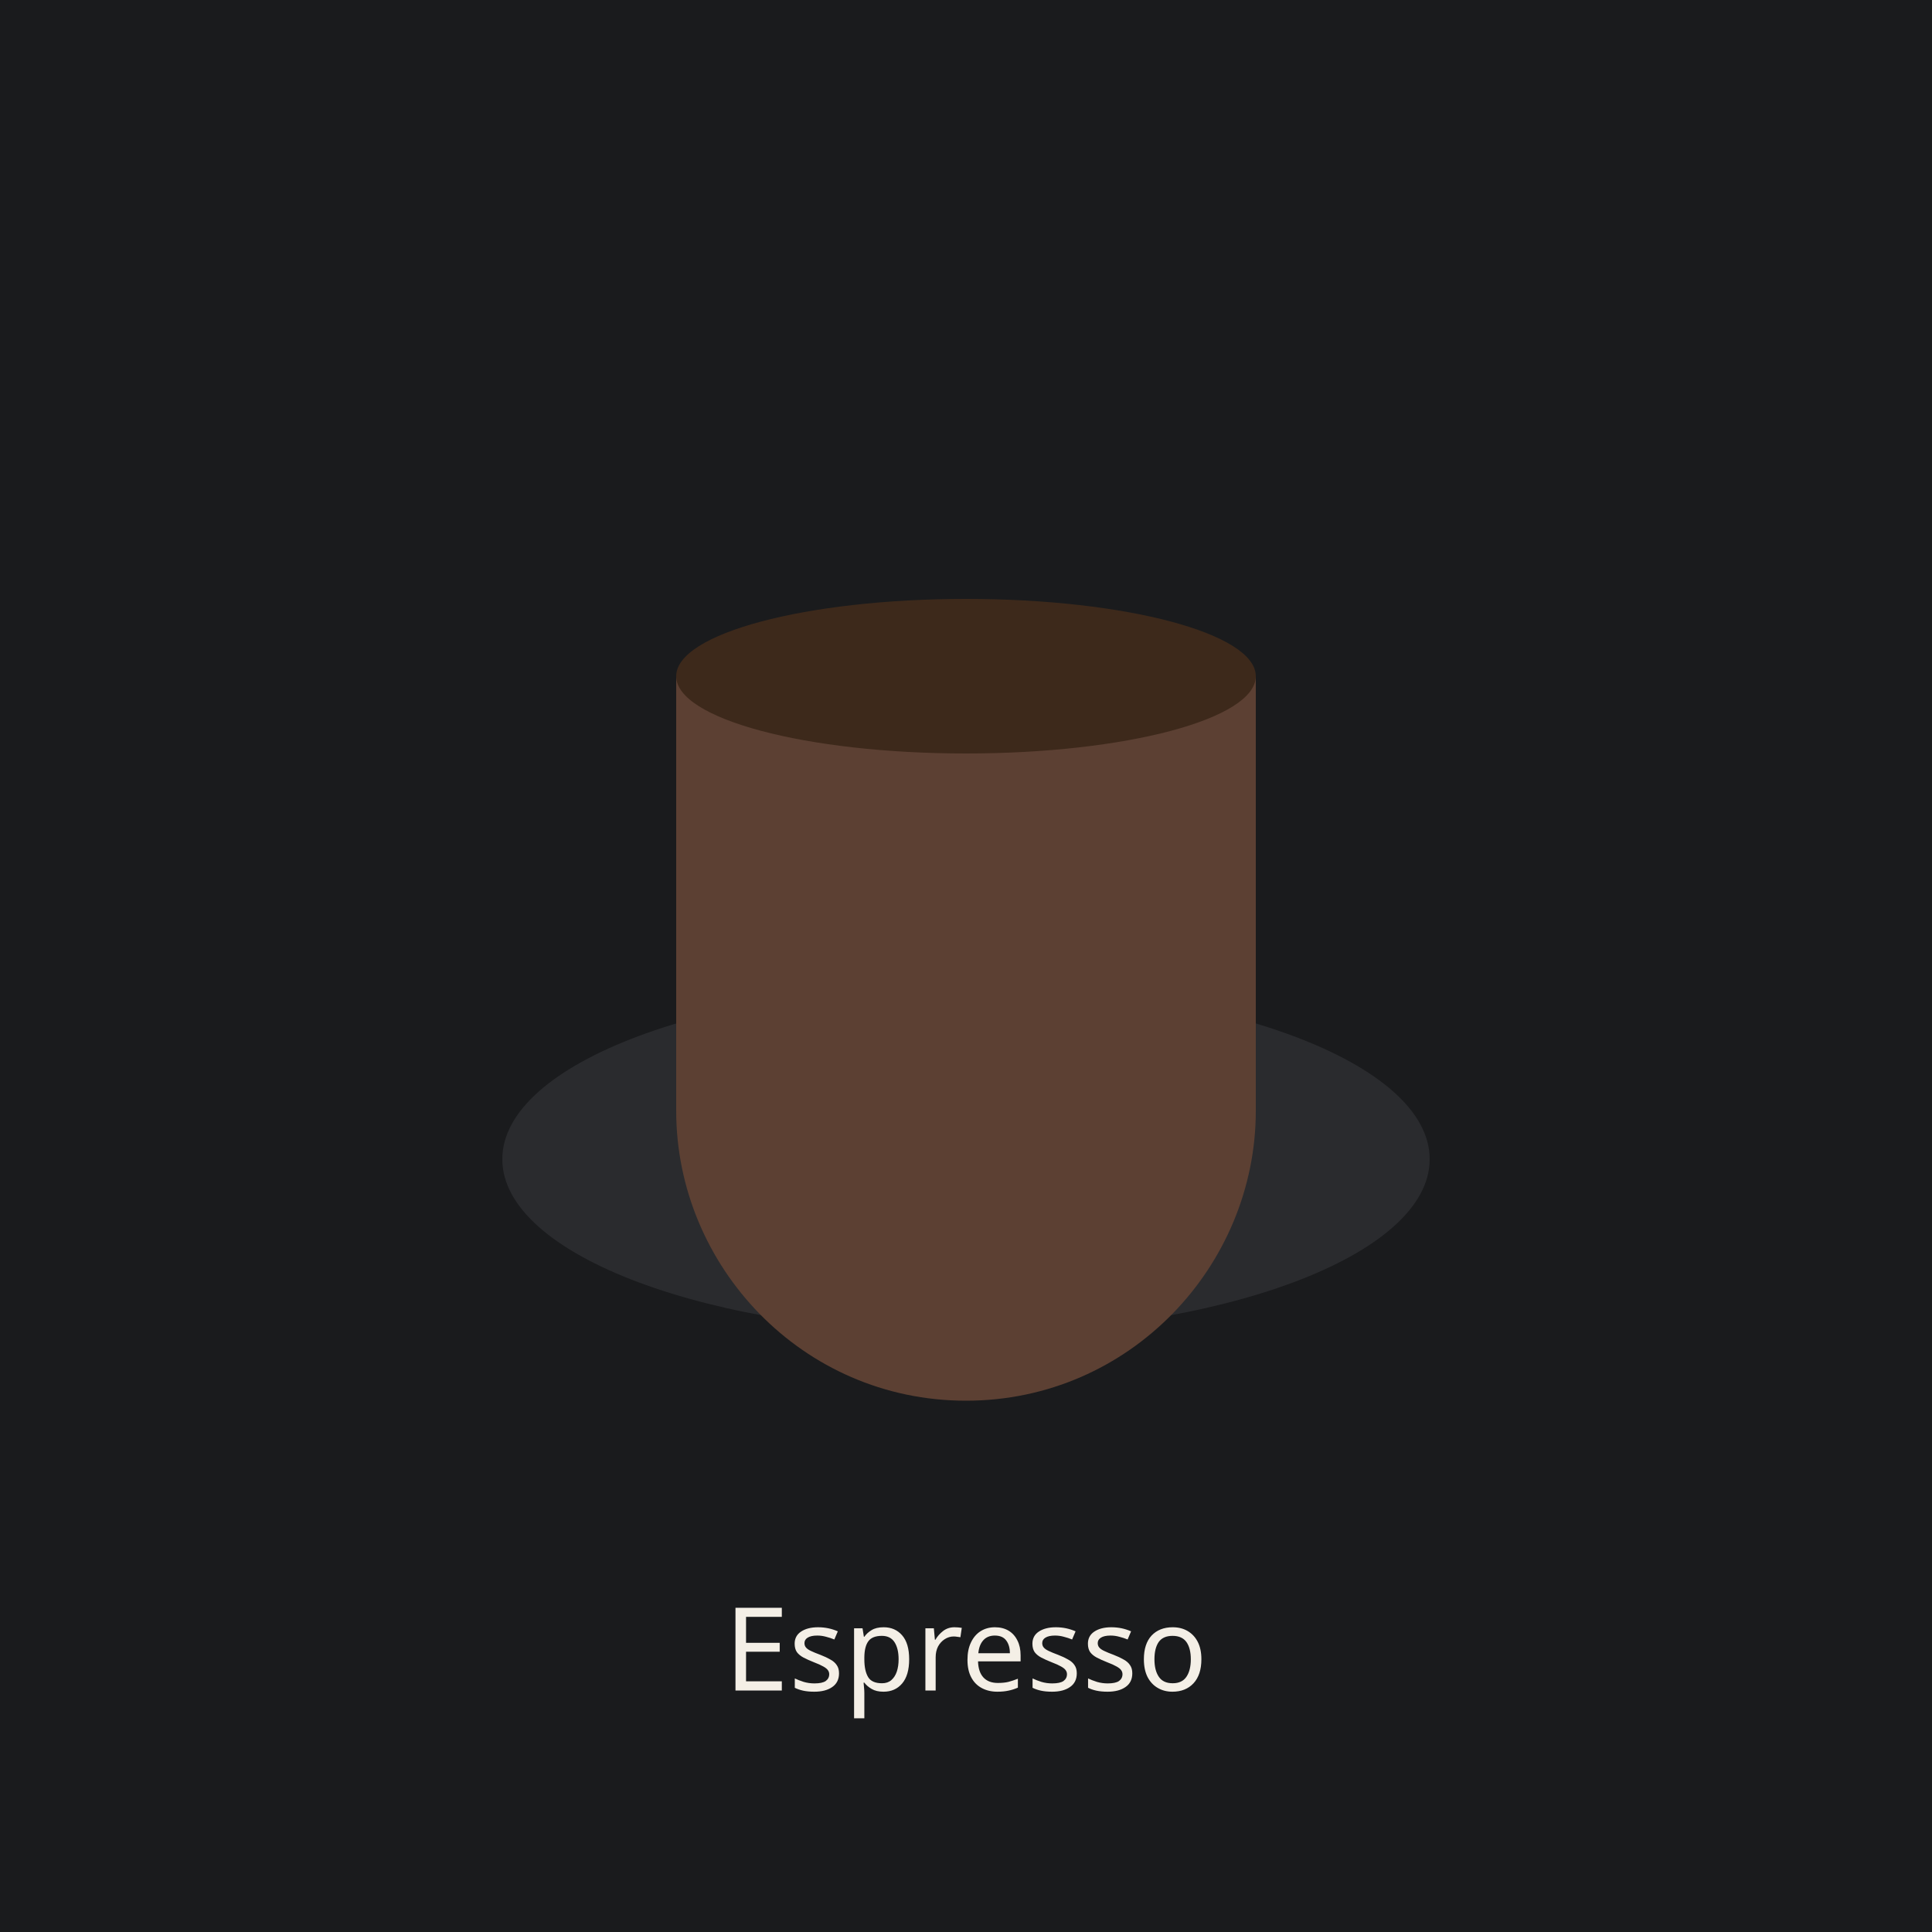
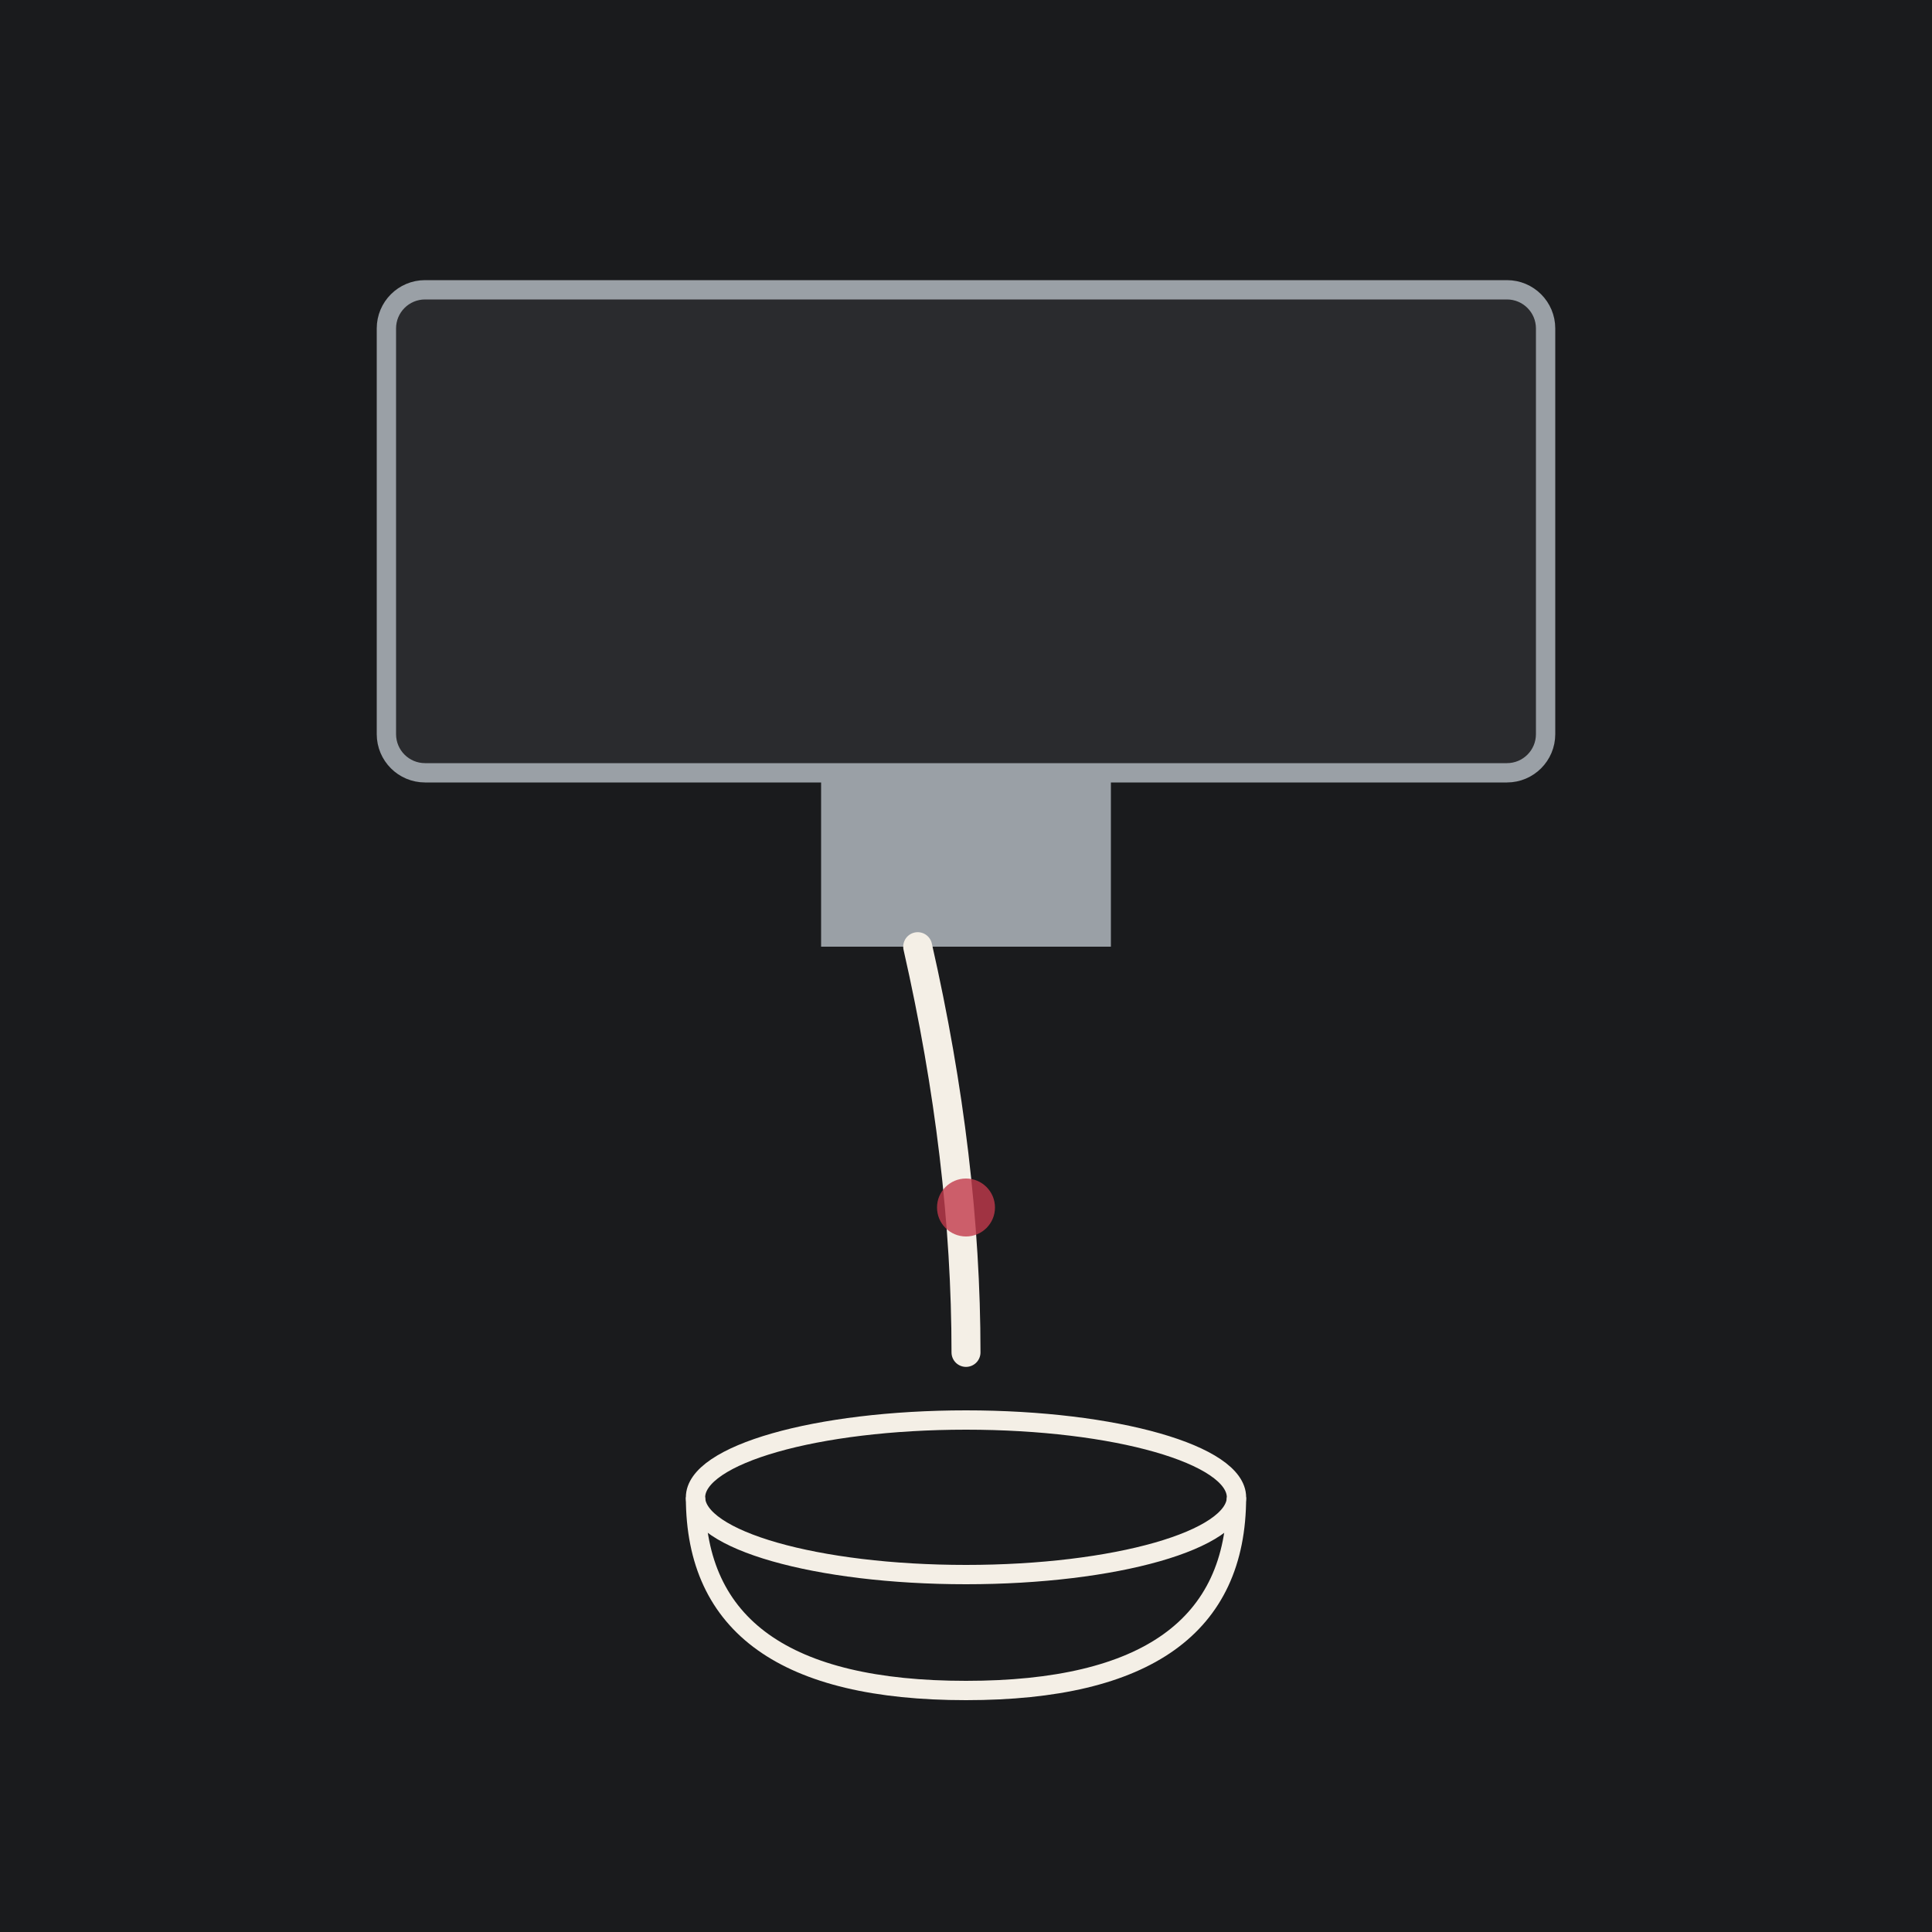
- <svg xmlns="http://www.w3.org/2000/svg" viewBox="0 0 200 200" role="img" aria-label="Espresso Platzhalter">
+ <svg xmlns="http://www.w3.org/2000/svg" viewBox="0 0 200 200" role="img" aria-labelledby="es-title">
  <rect width="200" height="200" fill="#1A1B1D" />
-   <ellipse cx="100" cy="120" rx="48" ry="18" fill="#2A2B2E" />
-   <path d="M70 70h60v45c0 16-13 30-30 30s-30-14-30-30V70z" fill="#5C4033" />
-   <ellipse cx="100" cy="70" rx="30" ry="8" fill="#3D291B" />
-   <text x="100" y="175" text-anchor="middle" fill="#F4EFE6" font-size="12" font-family="system-ui,sans-serif">Espresso</text>
+   <rect x="40" y="30" width="120" height="50" rx="4" fill="#2A2B2E" stroke="#9AA0A6" stroke-width="2" />
+   <rect x="85" y="80" width="30" height="18" fill="#9AA0A6" />
+   <path d="M95 98 Q100 120 100 140" stroke="#F4EFE6" stroke-width="3" fill="none" stroke-linecap="round" />
+   <ellipse cx="100" cy="155" rx="28" ry="8" fill="none" stroke="#F4EFE6" stroke-width="2" />
+   <path d="M72 155 Q72 175 100 175 Q128 175 128 155" fill="none" stroke="#F4EFE6" stroke-width="2" />
+   <circle cx="100" cy="125" r="3" fill="#C23A4B" opacity="0.8" />
</svg>
